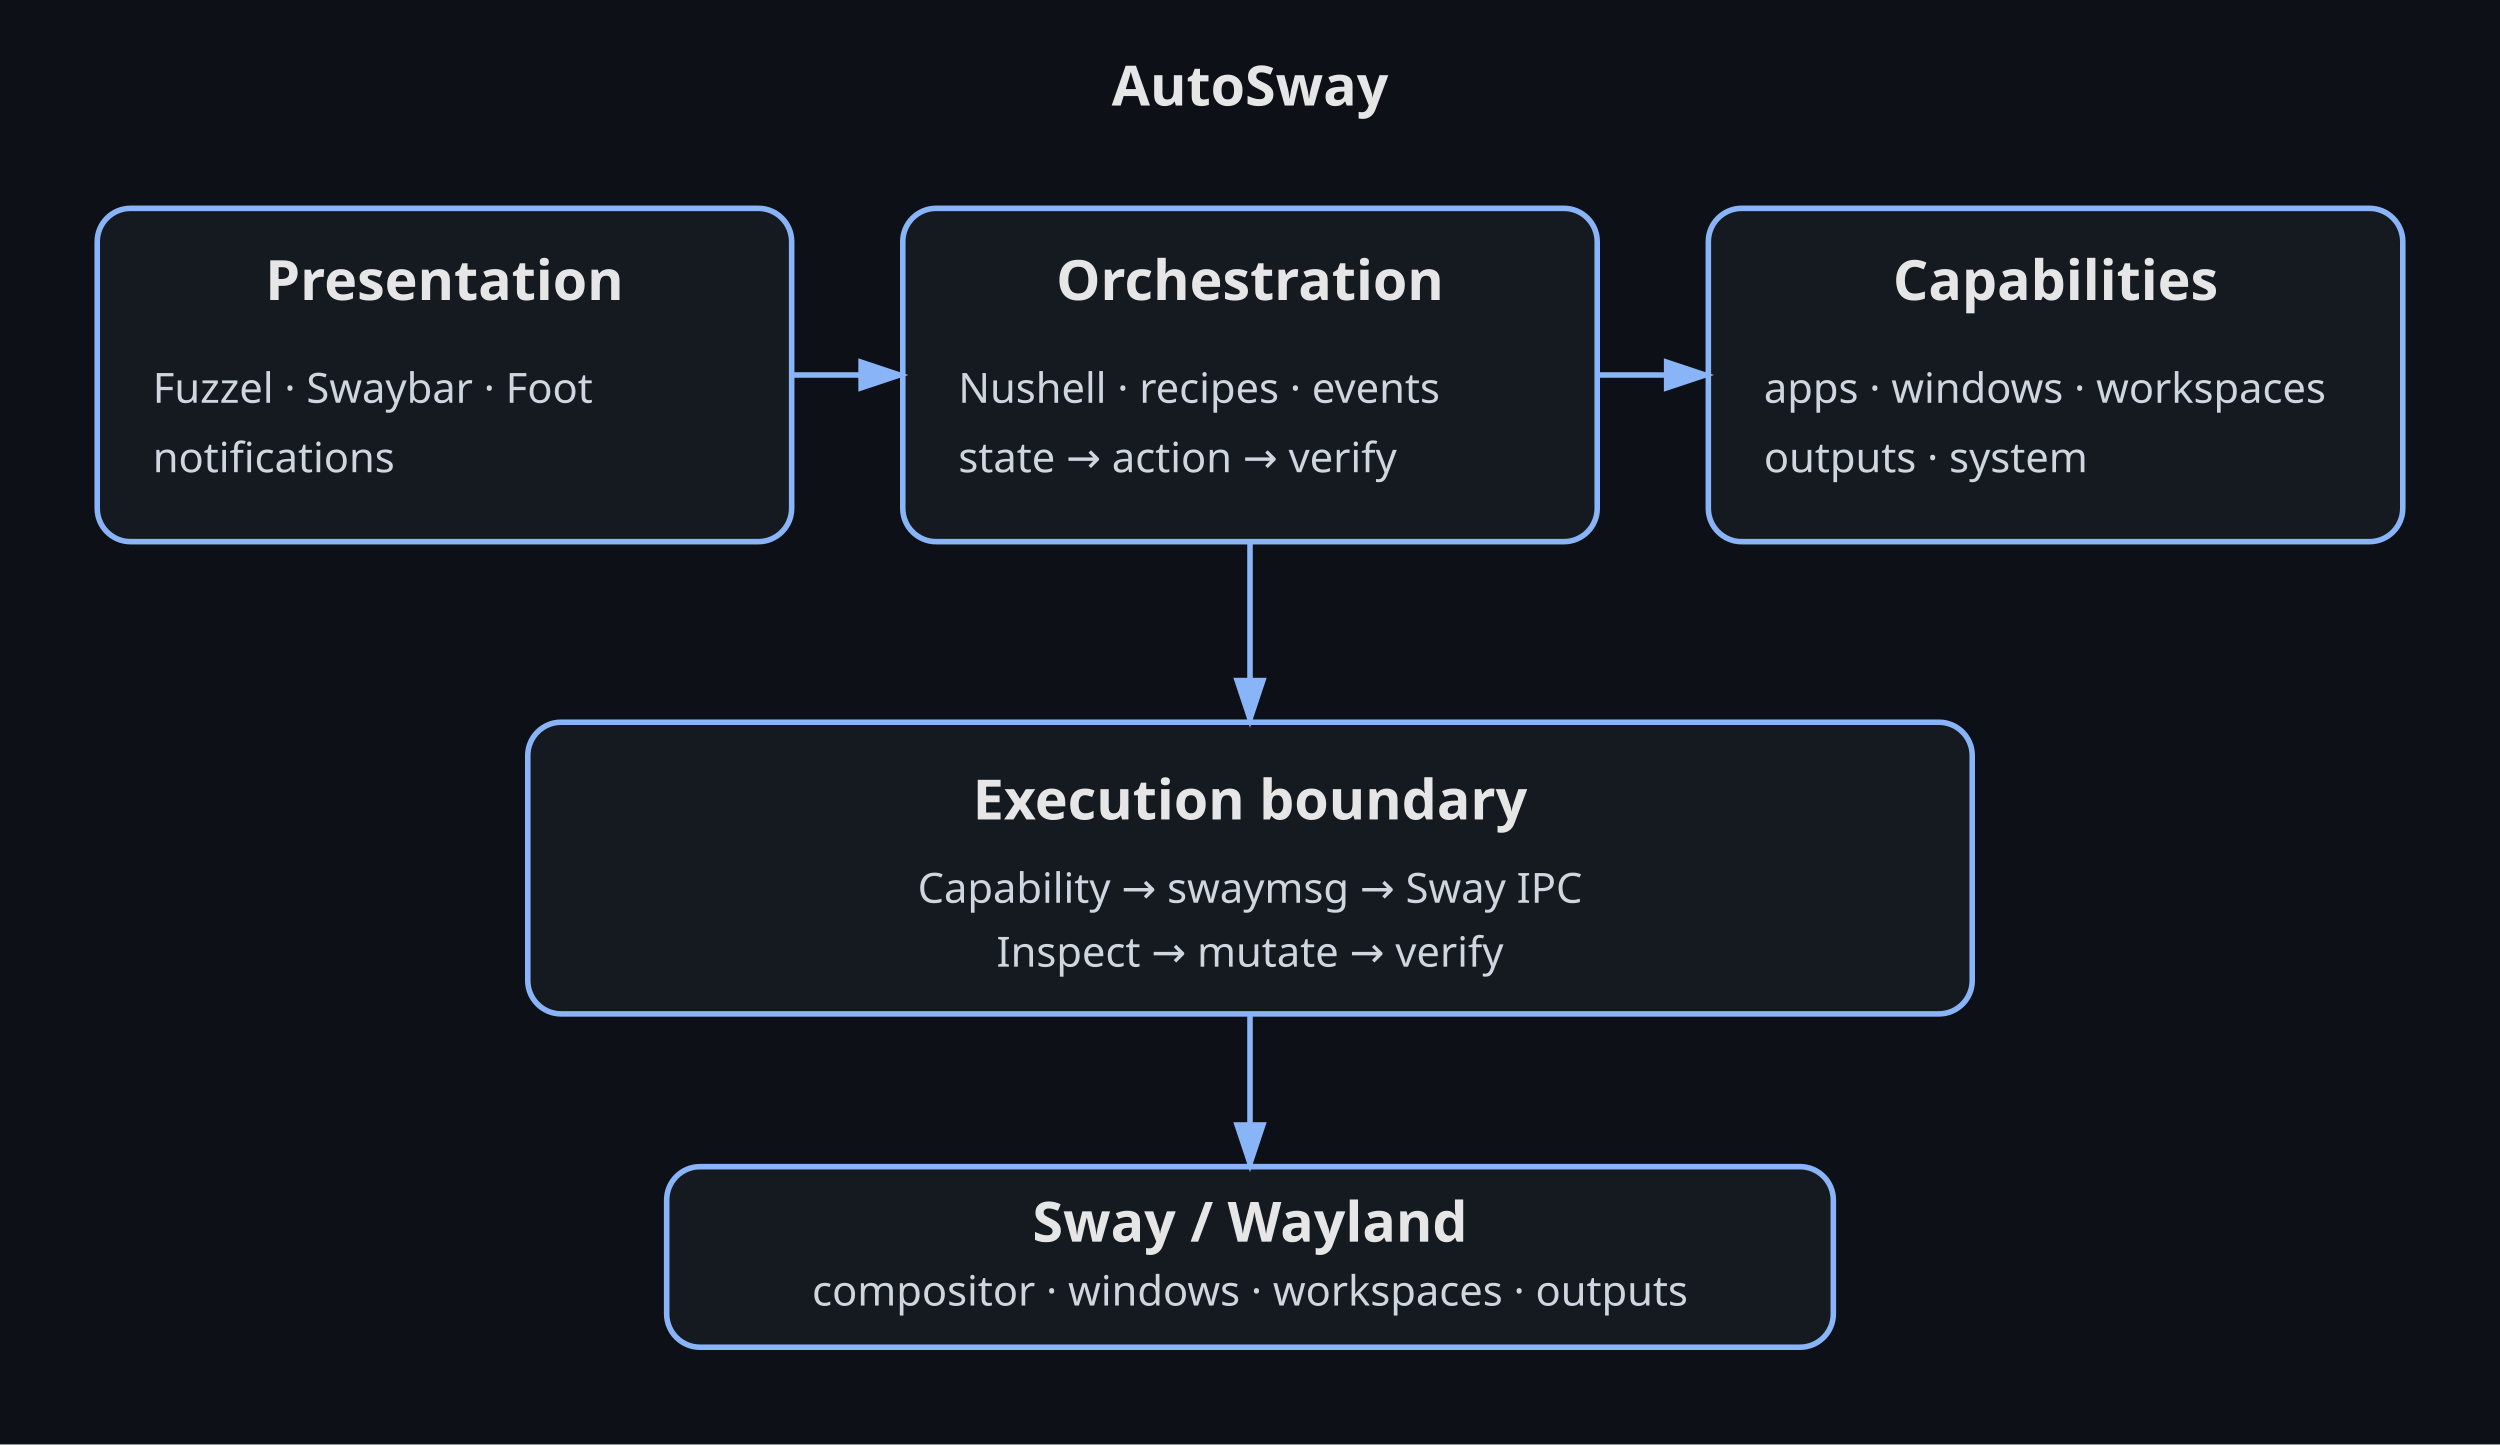
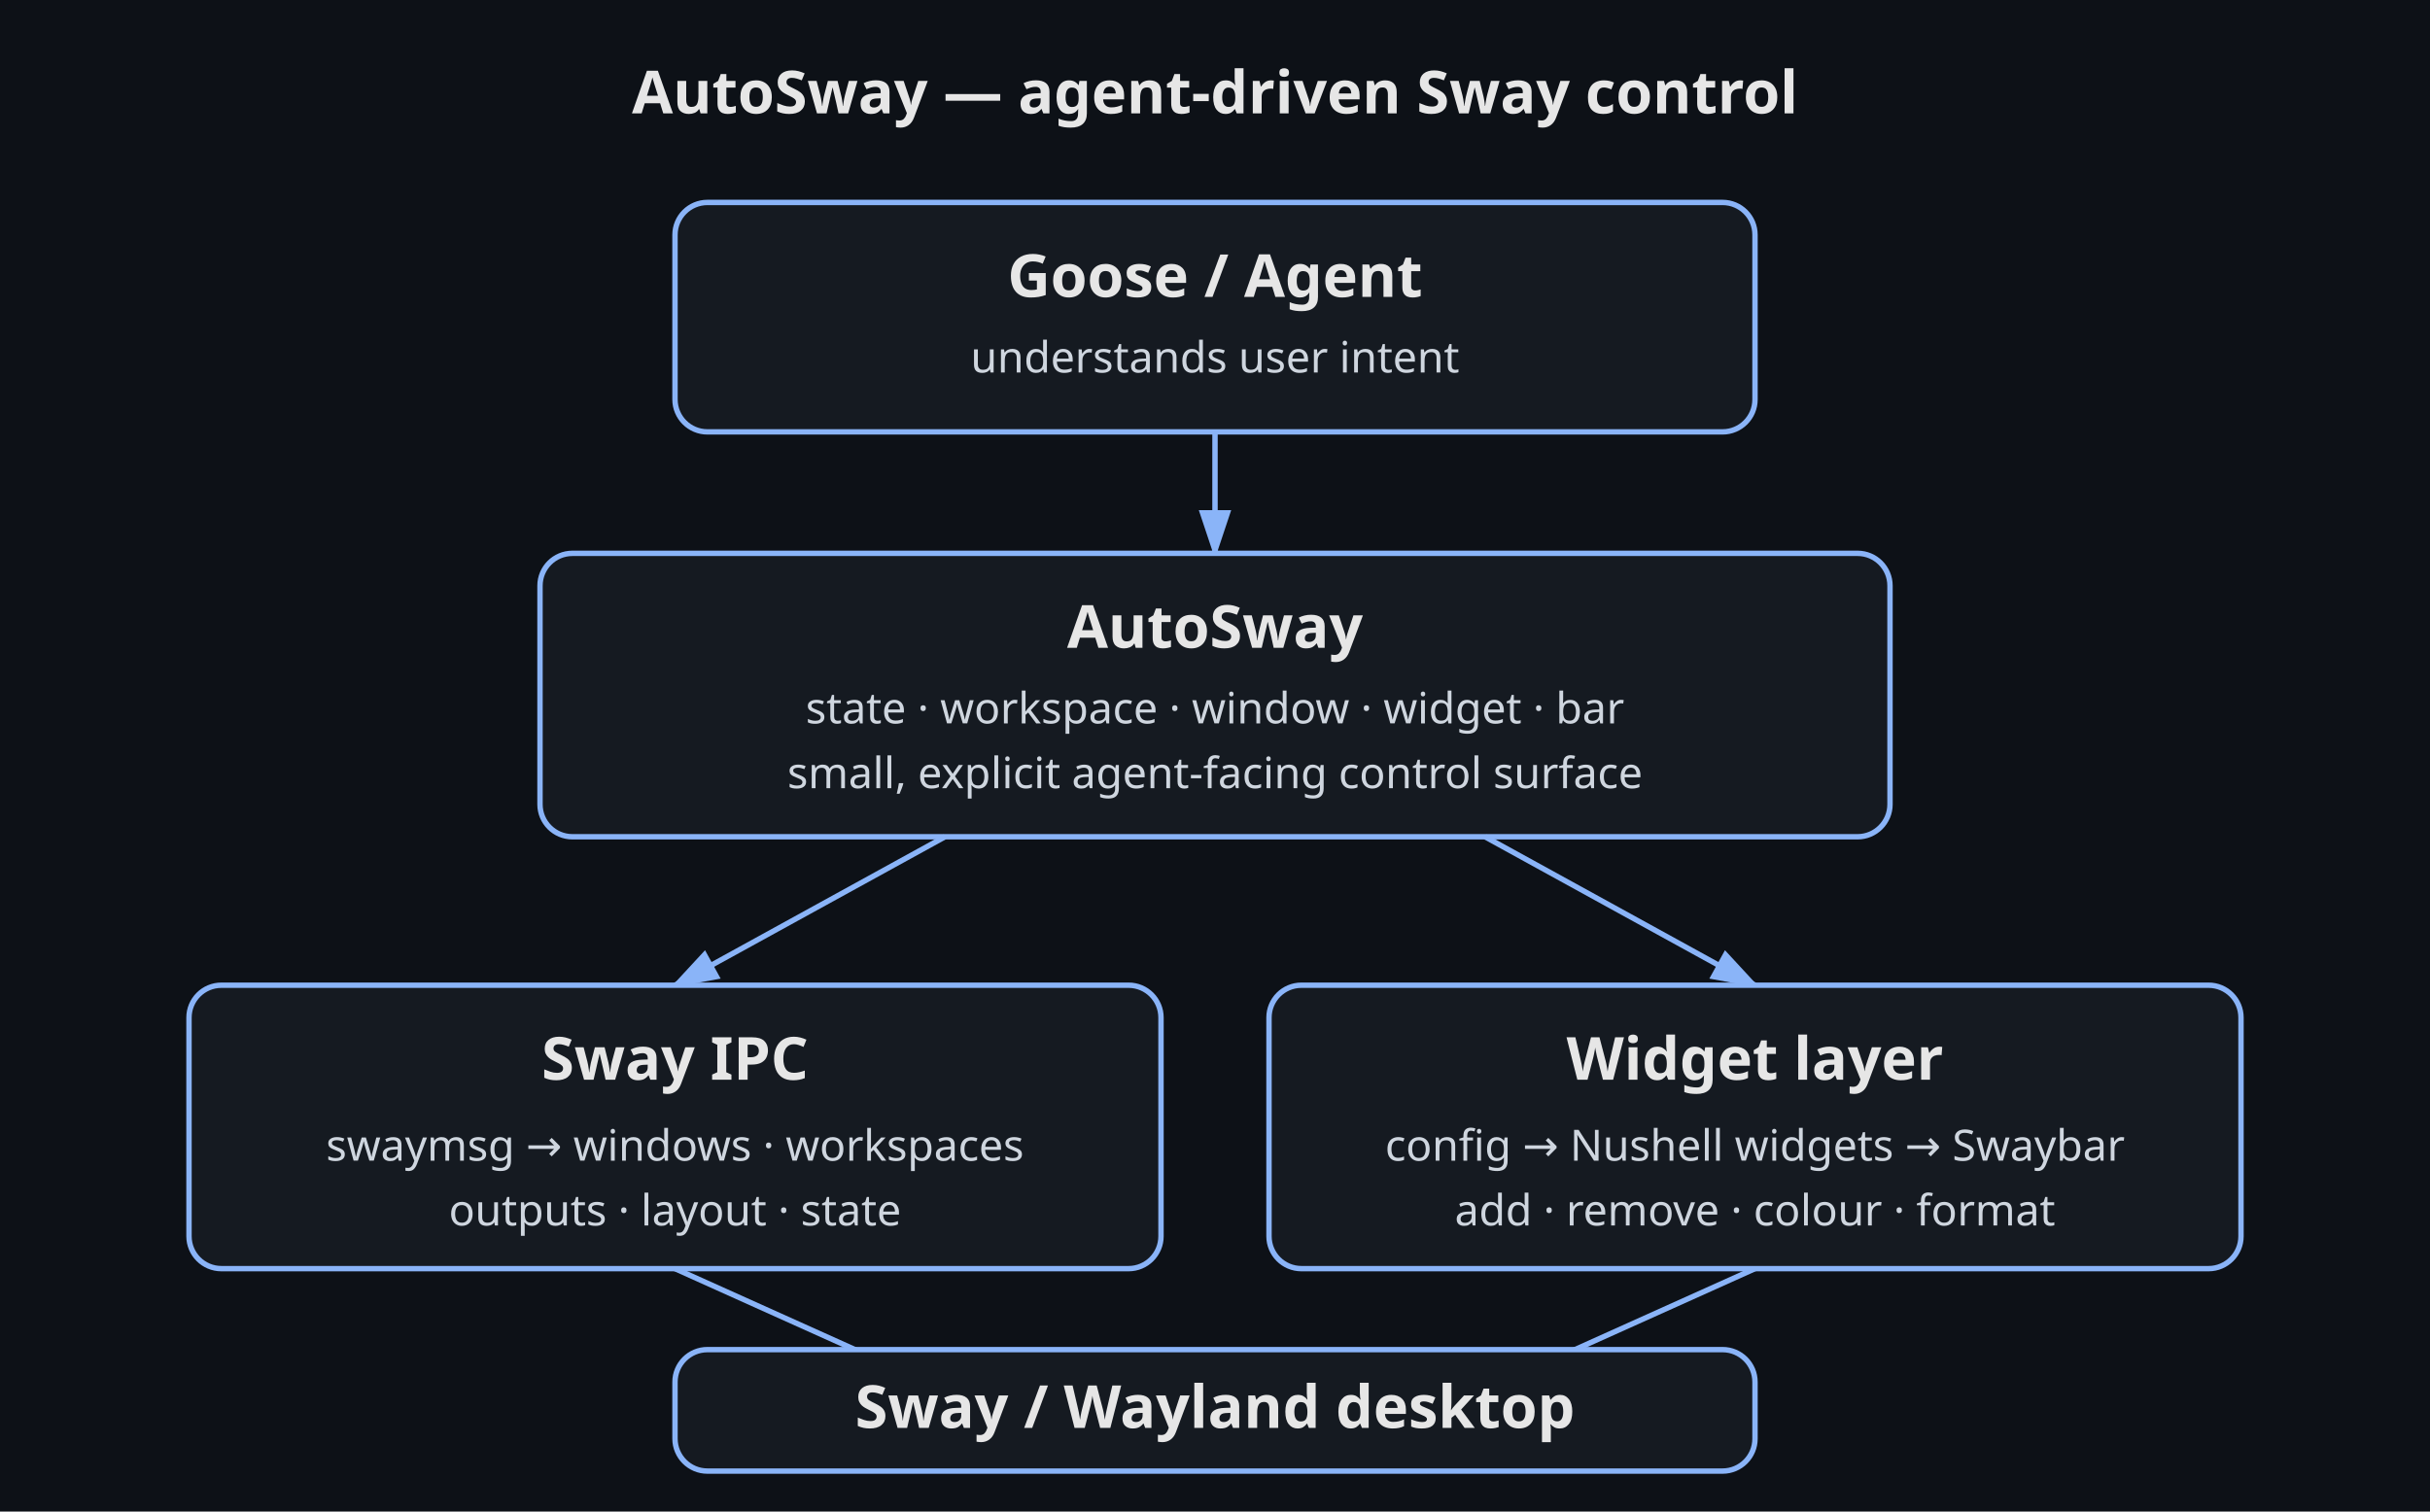
- <svg xmlns="http://www.w3.org/2000/svg" width="900" height="520">
-   <style>.b{fill:#151a21;stroke:#8ab4f8;stroke-width:2}.t{fill:#e6e6e6;font:700 20px sans-serif}.s{fill:#cfd6df;font:15px sans-serif}.a{stroke:#8ab4f8;stroke-width:2;marker-end:url(#m)}</style>
+ <svg xmlns="http://www.w3.org/2000/svg" width="900" height="560" viewBox="0 0 900 560">
  <defs>
-     <marker id="m" markerWidth="9" markerHeight="9" refX="8" refY="3" orient="auto">
+     <marker id="a" markerWidth="9" markerHeight="9" refX="8" refY="3" orient="auto">
      <path d="M0,0L9,3L0,6z" fill="#8ab4f8" />
    </marker>
+     <style>.box{fill:#151a21;stroke:#8ab4f8;stroke-width:2}.title{fill:#e6e6e6;font:700 22px sans-serif}.text{fill:#cfd6df;font:16px sans-serif}.arrow{stroke:#8ab4f8;stroke-width:2;marker-end:url(#a)}</style>
  </defs>
-   <rect width="900" height="520" fill="#0d1117" />
-   <text x="450" y="38" text-anchor="middle" class="t">AutoSway</text>
-   <rect x="35" y="75" width="250" height="120" rx="12" class="b" />
-   <text x="160" y="108" text-anchor="middle" class="t">Presentation</text>
-   <text x="55" y="145" class="s">Fuzzel · Swaybar · Foot</text>
-   <text x="55" y="170" class="s">notifications</text>
-   <rect x="325" y="75" width="250" height="120" rx="12" class="b" />
-   <text x="450" y="108" text-anchor="middle" class="t">Orchestration</text>
-   <text x="345" y="145" class="s">Nushell · recipes · events</text>
-   <text x="345" y="170" class="s">state → action → verify</text>
-   <rect x="615" y="75" width="250" height="120" rx="12" class="b" />
-   <text x="740" y="108" text-anchor="middle" class="t">Capabilities</text>
-   <text x="635" y="145" class="s">apps · windows · workspaces</text>
-   <text x="635" y="170" class="s">outputs · system</text>
-   <line x1="285" y1="135" x2="325" y2="135" class="a" />
-   <line x1="575" y1="135" x2="615" y2="135" class="a" />
-   <rect x="190" y="260" width="520" height="105" rx="12" class="b" />
-   <text x="450" y="295" text-anchor="middle" class="t">Execution boundary</text>
-   <text x="450" y="325" text-anchor="middle" class="s">Capability → swaymsg → Sway IPC</text>
-   <text x="450" y="348" text-anchor="middle" class="s">Inspect → mutate → verify</text>
-   <line x1="450" y1="195" x2="450" y2="260" class="a" />
-   <rect x="240" y="420" width="420" height="65" rx="12" class="b" />
-   <text x="450" y="447" text-anchor="middle" class="t">Sway / Wayland</text>
-   <text x="450" y="470" text-anchor="middle" class="s">compositor · windows · workspaces · outputs</text>
-   <line x1="450" y1="365" x2="450" y2="420" class="a" />
+   <rect width="900" height="560" fill="#0d1117" />
+   <text x="450" y="42" text-anchor="middle" class="title">AutoSway — agent-driven Sway control</text>
+   <rect x="250" y="75" width="400" height="85" rx="12" class="box" />
+   <text x="450" y="110" text-anchor="middle" class="title">Goose / Agent</text>
+   <text x="450" y="138" text-anchor="middle" class="text">understands user intent</text>
+   <line x1="450" y1="160" x2="450" y2="205" class="arrow" />
+   <rect x="200" y="205" width="500" height="105" rx="12" class="box" />
+   <text x="450" y="240" text-anchor="middle" class="title">AutoSway</text>
+   <text x="450" y="268" text-anchor="middle" class="text">state · workspace · window · widget · bar</text>
+   <text x="450" y="292" text-anchor="middle" class="text">small, explicit agent-facing control surface</text>
+   <line x1="350" y1="310" x2="250" y2="365" class="arrow" />
+   <line x1="550" y1="310" x2="650" y2="365" class="arrow" />
+   <rect x="70" y="365" width="360" height="105" rx="12" class="box" />
+   <text x="250" y="400" text-anchor="middle" class="title">Sway IPC</text>
+   <text x="250" y="430" text-anchor="middle" class="text">swaymsg → windows · workspaces</text>
+   <text x="250" y="454" text-anchor="middle" class="text">outputs · layout · state</text>
+   <rect x="470" y="365" width="360" height="105" rx="12" class="box" />
+   <text x="650" y="400" text-anchor="middle" class="title">Widget layer</text>
+   <text x="650" y="430" text-anchor="middle" class="text">config → Nushell widgets → Swaybar</text>
+   <text x="650" y="454" text-anchor="middle" class="text">add · remove · colour · format</text>
+   <line x1="250" y1="470" x2="350" y2="515" class="arrow" />
+   <line x1="650" y1="470" x2="550" y2="515" class="arrow" />
+   <rect x="250" y="500" width="400" height="45" rx="12" class="box" />
+   <text x="450" y="529" text-anchor="middle" class="title">Sway / Wayland desktop</text>
</svg>
